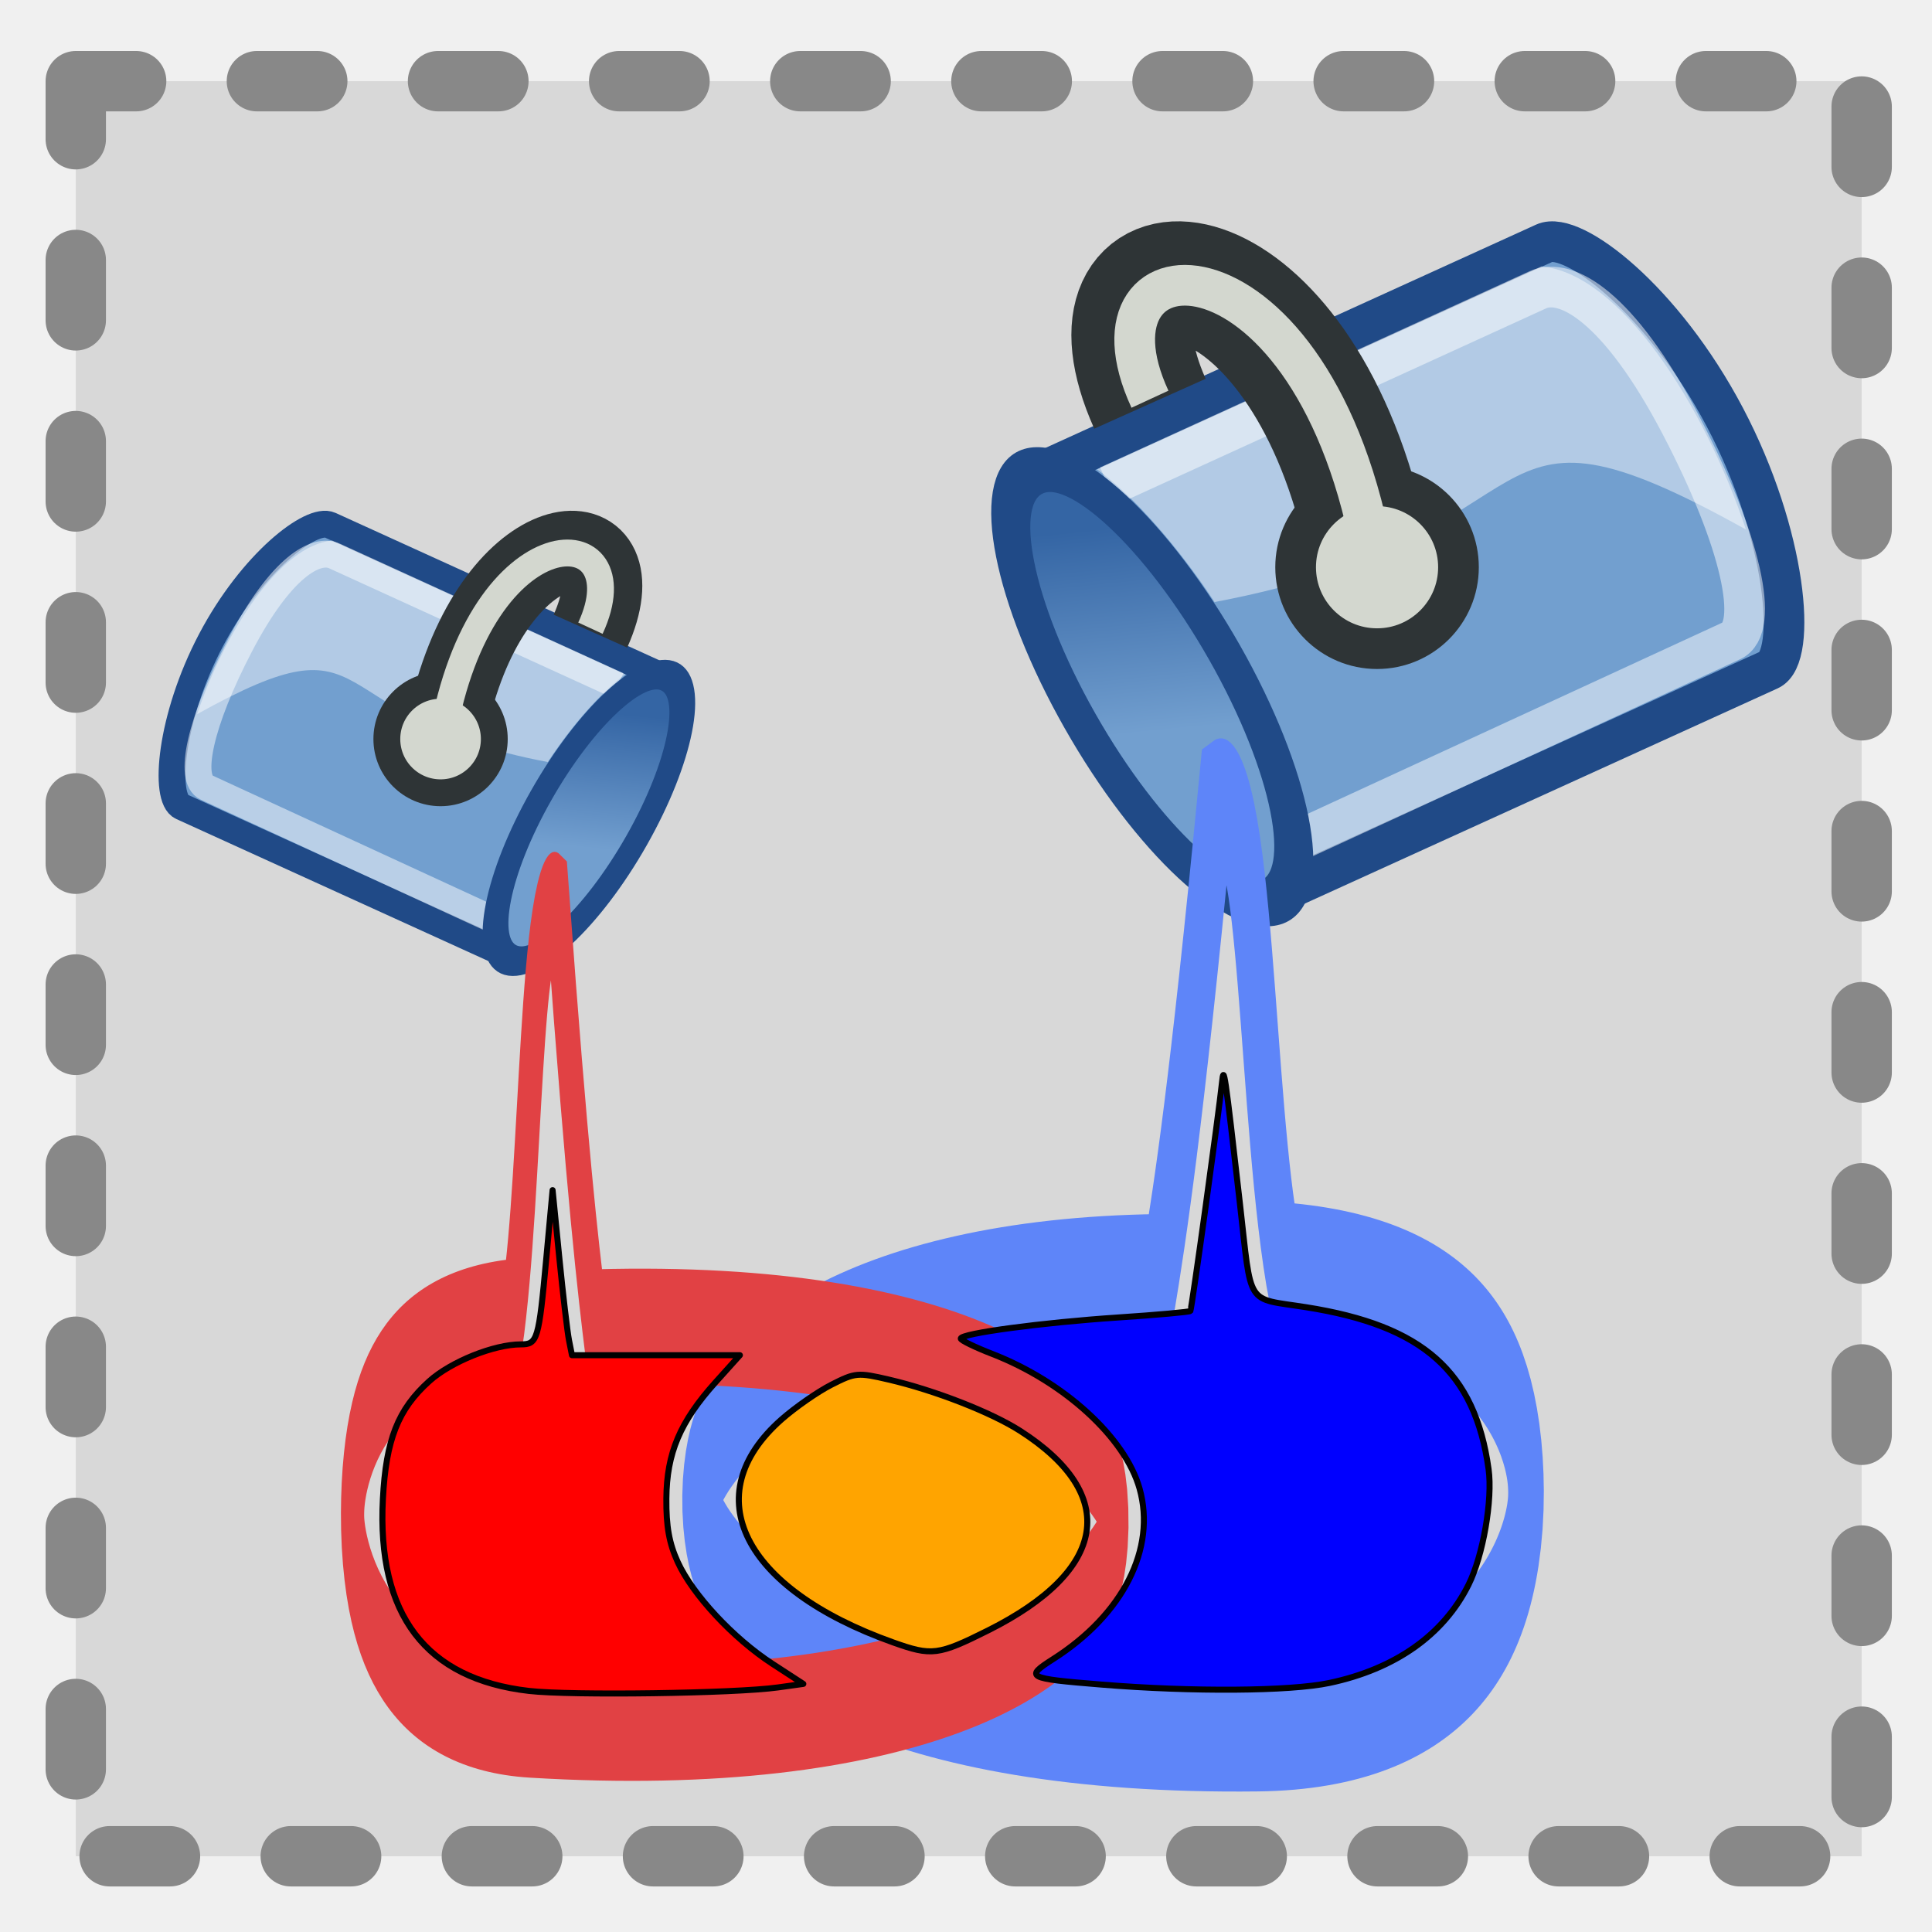
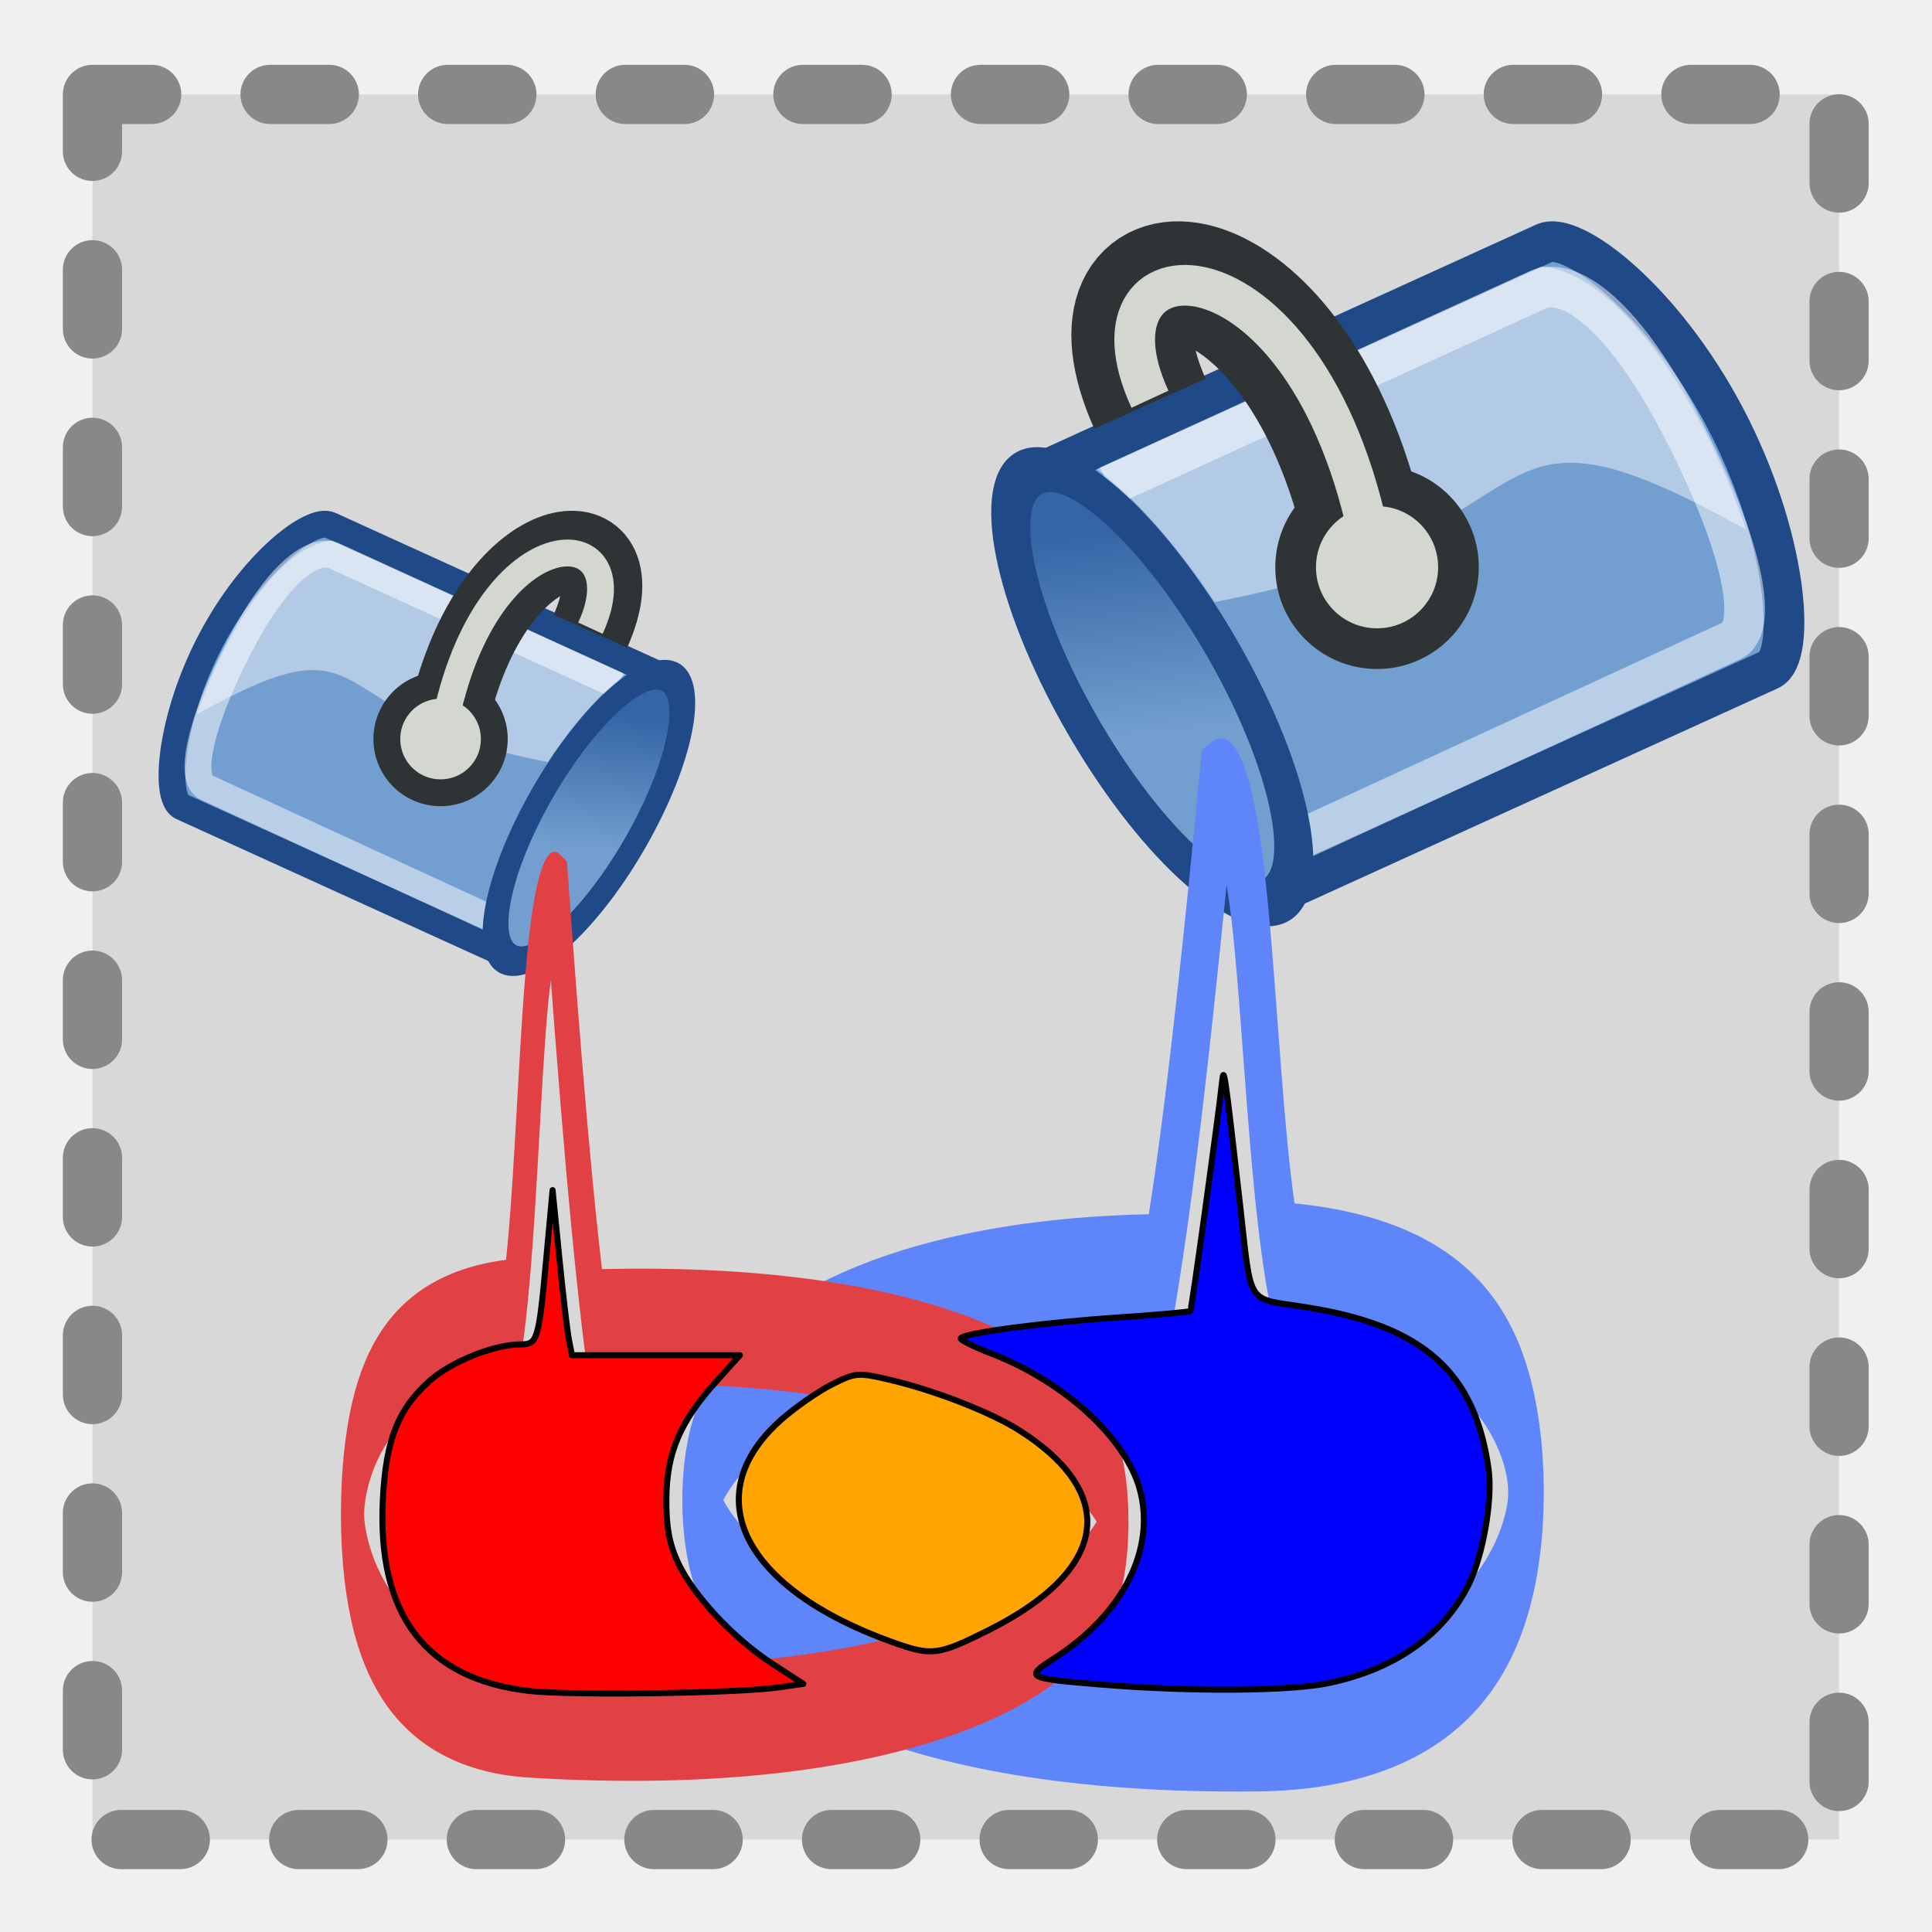
<svg xmlns="http://www.w3.org/2000/svg" xmlns:xlink="http://www.w3.org/1999/xlink" width="96" height="96" id="svg2" version="1.0">
  <defs id="defs4">
    <linearGradient id="linearGradient13616">
      <stop style="stop-color:#3465a4;stop-opacity:1;" offset="0" id="stop13618" />
      <stop style="stop-color:#729fcf;stop-opacity:1" offset="0.869" id="stop13620" />
    </linearGradient>
    <linearGradient xlink:href="#linearGradient13616" id="linearGradient8942" gradientUnits="userSpaceOnUse" x1="1180.568" y1="909.659" x2="1179.284" y2="914.673" />
    <linearGradient xlink:href="#linearGradient13616" id="linearGradient8944" gradientUnits="userSpaceOnUse" x1="1180.568" y1="909.659" x2="1179.284" y2="914.673" />
  </defs>
  <g id="layer1" transform="translate(-155.3642,-264.8873)">
-     <rect style="opacity:0.433;fill:#000000;fill-opacity:0.23;fill-rule:evenodd;stroke:#000000;stroke-width:3;stroke-linecap:round;stroke-linejoin:round;stroke-miterlimit:4;stroke-dasharray:3, 6;stroke-dashoffset:0;stroke-opacity:1" id="rect3279" width="88.74" height="88.202" x="3.765" y="4.034" transform="translate(155.3642,264.8873)" />
+     <rect style="opacity:0.433;fill:#000000;fill-opacity:0.23;fill-rule:evenodd;stroke:#000000;stroke-width:2.942;stroke-linecap:round;stroke-linejoin:round;stroke-miterlimit:4;stroke-dasharray:2.942, 5.883;stroke-dashoffset:0;stroke-opacity:1" id="rect3279" width="86.788" height="86.714" x="159.959" y="269.579" />
    <g id="g8891" transform="matrix(1.334419,0,0,1.334419,-74.25204,-91.58477)">
      <rect style="opacity:0.243;fill:#ffffff;fill-opacity:0;stroke:none;stroke-width:1;stroke-linecap:round;stroke-linejoin:round;stroke-miterlimit:4;stroke-dasharray:none;stroke-dashoffset:0;stroke-opacity:1;display:inline" id="rect13894" width="36.37" height="36.37" x="204.406" y="273.862" />
      <path style="fill:#729fcf;fill-opacity:1;stroke:#204a87;stroke-width:1.515;stroke-miterlimit:4;stroke-dasharray:none;stroke-opacity:1" d="M 218.957,300.725 L 237.95,292.081 C 238.998,291.603 238.613,287.064 236.303,282.678 C 233.993,278.293 230.629,275.715 229.58,276.192 L 210.587,284.836" id="path12994" />
      <path id="path13019" d="M 220.336,298.473 L 236.551,290.996 C 237.595,290.517 236.955,287.353 234.655,282.952 C 232.355,278.55 230.376,277.45 229.333,277.929 L 213.35,285.232" style="fill:none;fill-opacity:1;stroke:#ffffff;stroke-width:1.515;stroke-miterlimit:4;stroke-dasharray:none;stroke-opacity:0.502" />
      <path style="fill:#ffffff;fill-opacity:0.453;stroke:none;stroke-width:1;stroke-miterlimit:4;stroke-dasharray:none;stroke-opacity:0.582" d="M 212.925,284.613 C 215.269,286.355 217.297,289.555 217.297,289.555 C 230.552,287.064 226.506,280.962 237.087,286.856 C 235.529,282.187 232.389,277.314 229.467,277.058 L 212.925,284.613 z" id="path16802" />
      <path id="path12998" d="M 222.496,285.512 C 219.56,275.673 211.983,275.673 214.893,282.17" style="fill:none;fill-rule:evenodd;stroke:#2e3436;stroke-width:4.546;stroke-linecap:butt;stroke-linejoin:miter;stroke-miterlimit:4;stroke-dasharray:none;stroke-opacity:1" />
      <path transform="matrix(2.30919,0,0,2.30919,193.6181,253.9093)" d="M 14.188,14.875 A 1.312,1.312 0 1 1 11.562,14.875 A 1.312,1.312 0 1 1 14.188,14.875 z" id="path13000" style="fill:#d3d7cf;fill-opacity:1;stroke:#2e3436;stroke-width:0.656;stroke-linejoin:round;stroke-miterlimit:4;stroke-dasharray:none;stroke-opacity:1" />
      <path style="fill:none;fill-rule:evenodd;stroke:#d3d7cf;stroke-width:1.515;stroke-linecap:butt;stroke-linejoin:miter;stroke-opacity:1" d="M 223.254,288.164 C 221.076,275.378 211.983,275.712 214.893,282.002" id="path13626" />
      <path transform="matrix(1.149058,-0.5428996,0.8989446,1.584299,-1960.776,-513.458)" d="M 1181.62,912.956 A 2.342,5.038 0 1 1 1176.935,912.956 A 2.342,5.038 0 1 1 1181.62,912.956 z" id="path13632" style="fill:url(#linearGradient8942);fill-opacity:1;fill-rule:nonzero;stroke:#204a87;stroke-width:0.997;stroke-linecap:butt;stroke-linejoin:miter;marker:none;marker-start:none;marker-mid:none;marker-end:none;stroke-miterlimit:4;stroke-dasharray:none;stroke-dashoffset:0;stroke-opacity:1;visibility:visible;display:inline;overflow:visible;enable-background:accumulate" />
      <g transform="matrix(-1,0,0,3.621663,435.3738,-772.9605)" id="g8887">
        <path id="path13628" d="M 215.478,300.215 C 208.326,300.374 206.494,301.443 206.478,302.525 C 206.46,303.714 208.956,304.918 216.45,304.943 C 244.042,305.035 243.013,300.416 220.14,300.334 C 219.733,299.649 219.127,298.575 218.042,295.465 C 216.467,295.129 216.556,298.675 215.478,300.215 z" style="fill:none;fill-opacity:1;fill-rule:nonzero;stroke:#5e85f9;stroke-width:1.327;stroke-linecap:butt;stroke-linejoin:miter;marker:none;marker-start:none;marker-mid:none;marker-end:none;stroke-miterlimit:4;stroke-dasharray:none;stroke-dashoffset:0;stroke-opacity:1;visibility:visible;display:inline;overflow:visible;enable-background:accumulate" />
      </g>
    </g>
    <g id="g8930" transform="matrix(1.334419,0,0,1.334419,-74.25204,-91.58477)">
      <rect transform="scale(-1,1)" style="opacity:0.243;fill:#ffffff;fill-opacity:0;stroke:none;stroke-width:1;stroke-linecap:round;stroke-linejoin:round;stroke-miterlimit:4;stroke-dasharray:none;stroke-dashoffset:0;stroke-opacity:1;display:inline" id="rect8841" width="24" height="24" x="-200.978" y="285.156" />
      <path style="fill:#729fcf;fill-opacity:1;stroke:#204a87;stroke-width:1;stroke-miterlimit:4;stroke-dasharray:none;stroke-opacity:1" d="M 191.376,302.883 L 178.842,297.178 C 178.151,296.864 178.405,293.868 179.929,290.974 C 181.454,288.08 183.674,286.379 184.366,286.693 L 196.899,292.398" id="path8843" />
      <path id="path8845" d="M 190.466,301.397 L 179.765,296.463 C 179.076,296.147 179.499,294.059 181.017,291.154 C 182.535,288.25 183.84,287.524 184.529,287.84 L 195.076,292.659" style="fill:none;fill-opacity:1;stroke:#ffffff;stroke-width:1;stroke-miterlimit:4;stroke-dasharray:none;stroke-opacity:0.502" />
      <path style="fill:#ffffff;fill-opacity:0.453;stroke:none;stroke-width:1;stroke-miterlimit:4;stroke-dasharray:none;stroke-opacity:0.582" d="M 195.356,292.251 C 193.809,293.4 192.471,295.512 192.471,295.512 C 183.724,293.868 186.394,289.841 179.412,293.73 C 180.44,290.65 182.512,287.434 184.441,287.265 L 195.356,292.251 z" id="path8847" />
      <path id="path8849" d="M 189.04,292.844 C 190.978,286.351 195.978,286.351 194.058,290.638" style="fill:none;fill-rule:evenodd;stroke:#2e3436;stroke-width:3;stroke-linecap:butt;stroke-linejoin:miter;stroke-miterlimit:4;stroke-dasharray:none;stroke-opacity:1" />
      <path transform="matrix(-1.52381,0,0,1.52381,208.0966,271.9896)" d="M 14.188,14.875 A 1.312,1.312 0 1 1 11.562,14.875 A 1.312,1.312 0 1 1 14.188,14.875 z" id="path8851" style="fill:#d3d7cf;fill-opacity:1;stroke:#2e3436;stroke-width:0.656;stroke-linejoin:round;stroke-miterlimit:4;stroke-dasharray:none;stroke-opacity:1" />
      <path style="fill:none;fill-rule:evenodd;stroke:#d3d7cf;stroke-width:1;stroke-linecap:butt;stroke-linejoin:miter;stroke-opacity:1" d="M 188.54,294.594 C 189.978,286.156 195.978,286.377 194.058,290.528" id="path8853" />
      <path transform="matrix(-0.7582508,-0.3582535,-0.5932037,1.045462,1629.758,-234.3877)" d="M 1181.62,912.956 A 2.342,5.038 0 1 1 1176.935,912.956 A 2.342,5.038 0 1 1 1181.62,912.956 z" id="path8855" style="fill:url(#linearGradient8944);fill-opacity:1;fill-rule:nonzero;stroke:#204a87;stroke-width:0.997;stroke-linecap:butt;stroke-linejoin:miter;marker:none;marker-start:none;marker-mid:none;marker-end:none;stroke-miterlimit:4;stroke-dasharray:none;stroke-dashoffset:0;stroke-opacity:1;visibility:visible;display:inline;overflow:visible;enable-background:accumulate" />
      <g style="fill:#ffff11;fill-opacity:0.209" transform="matrix(-1,0,0,4.95659,381.6158,-1179.002)" id="g8873">
        <path id="path8857" d="M 190.458,301.652 C 195.193,301.754 196.405,302.439 196.416,303.133 C 196.428,303.895 194.767,304.622 189.815,304.683 C 161.876,305.027 160.34,301.578 187.372,301.729 C 187.641,301.289 188.043,300.601 188.76,298.607 C 189.804,298.391 189.744,300.665 190.458,301.652 z" style="fill:none;fill-opacity:1;fill-rule:nonzero;stroke:#e14144;stroke-width:0.865;stroke-linecap:butt;stroke-linejoin:miter;marker:none;marker-start:none;marker-mid:none;marker-end:none;stroke-miterlimit:4;stroke-dasharray:none;stroke-dashoffset:0;stroke-opacity:1;visibility:visible;display:inline;overflow:visible;enable-background:accumulate" />
      </g>
    </g>
    <path style="opacity:1;fill:#0000ff;fill-opacity:1;fill-rule:evenodd;stroke:#000000;stroke-width:0.3;stroke-linecap:round;stroke-linejoin:round;stroke-miterlimit:4;stroke-dasharray:none;stroke-dashoffset:0;stroke-opacity:1" d="M 54.731,83.706 C 51.01,83.403 50.906,83.348 52.337,82.434 C 55.804,80.223 57.461,76.953 56.626,73.972 C 55.918,71.441 52.881,68.663 49.311,67.278 C 48.447,66.943 47.74,66.599 47.74,66.513 C 47.74,66.257 51.781,65.716 55.558,65.465 C 57.495,65.337 59.111,65.191 59.148,65.142 C 59.216,65.055 60.558,55.353 60.724,53.759 C 60.812,52.908 60.855,53.2 61.611,59.809 C 62.204,65.003 61.868,64.477 64.899,64.955 C 70.713,65.871 73.29,68.156 73.966,72.997 C 74.178,74.508 73.693,77.302 72.967,78.753 C 71.724,81.241 69.326,82.932 66.061,83.624 C 64.098,84.04 59.258,84.075 54.731,83.706 L 54.731,83.706 z" id="path8948" transform="translate(155.3642,264.8873)" />
    <path style="opacity:1;fill:#ffa400;fill-opacity:1;fill-rule:evenodd;stroke:#000000;stroke-width:0.3;stroke-linecap:round;stroke-linejoin:round;stroke-miterlimit:4;stroke-dasharray:none;stroke-dashoffset:0;stroke-opacity:1" d="M 44.379,81.61 C 36.894,78.943 34.567,74.293 38.833,70.531 C 39.517,69.928 40.634,69.151 41.315,68.805 C 42.502,68.202 42.622,68.191 44.168,68.552 C 46.451,69.084 49.265,70.184 50.697,71.103 C 55.65,74.281 55.044,78.038 49.101,81.013 C 46.619,82.255 46.3,82.295 44.379,81.61 L 44.379,81.61 z" id="path8950" transform="translate(155.3642,264.8873)" />
    <path style="opacity:1;fill:#ff0000;fill-opacity:1;fill-rule:evenodd;stroke:#000000;stroke-width:0.3;stroke-linecap:round;stroke-linejoin:round;stroke-miterlimit:4;stroke-dasharray:none;stroke-dashoffset:0;stroke-opacity:1" d="M 26.285,84.021 C 21.156,83.431 18.725,80.234 19.026,74.478 C 19.18,71.537 19.773,70.032 21.328,68.631 C 22.403,67.663 24.547,66.801 25.881,66.801 C 26.708,66.801 26.77,66.594 27.142,62.562 L 27.458,59.137 L 27.792,62.499 C 27.976,64.347 28.193,66.193 28.274,66.599 L 28.421,67.339 L 32.593,67.339 L 36.765,67.339 L 35.563,68.675 C 33.785,70.653 33.13,72.201 33.111,74.465 C 33.1,75.847 33.25,76.685 33.676,77.616 C 34.421,79.244 36.431,81.404 38.383,82.674 L 39.917,83.672 L 38.652,83.848 C 36.513,84.146 28.356,84.26 26.285,84.021 L 26.285,84.021 z" id="path8952" transform="translate(155.3642,264.8873)" />
  </g>
</svg>
